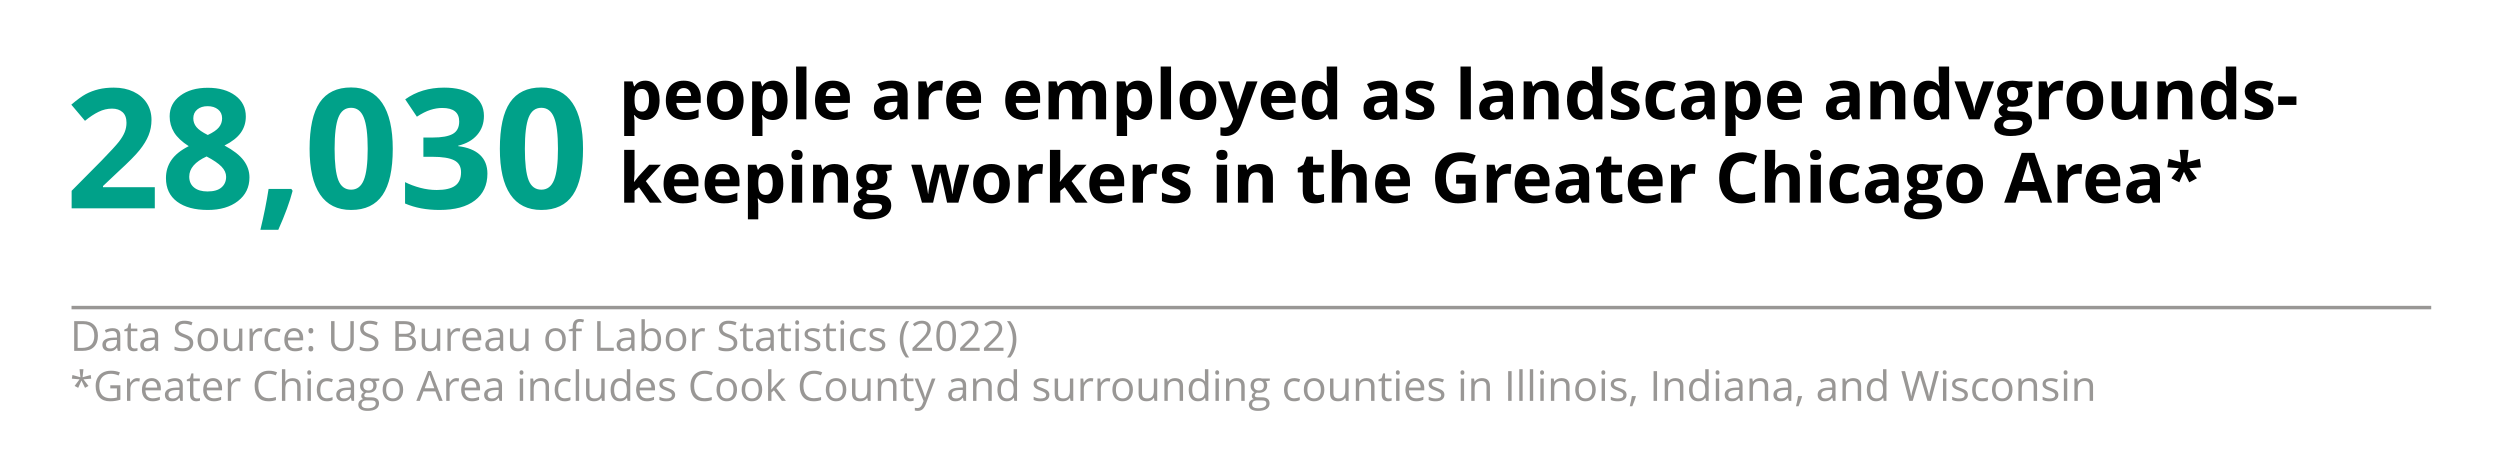
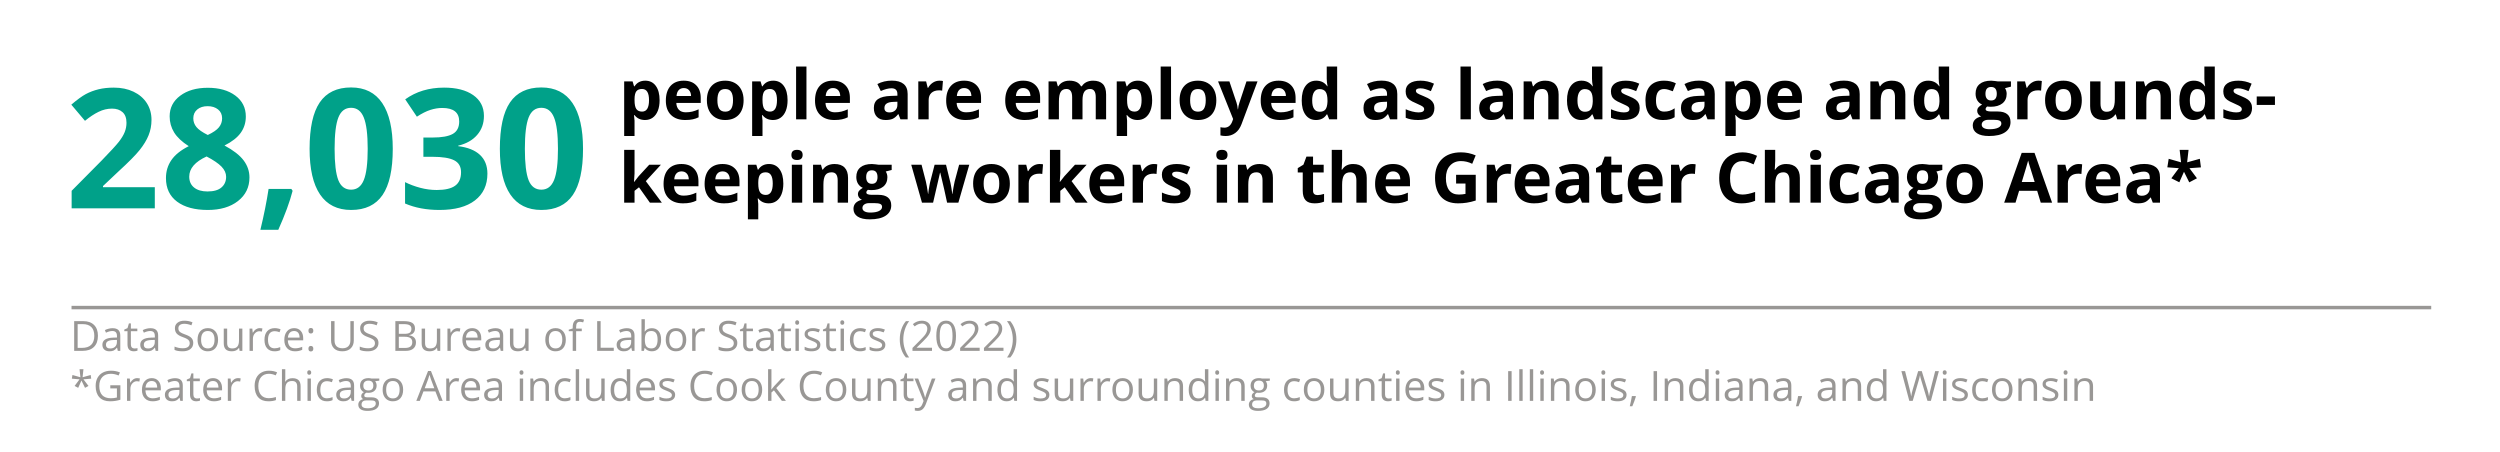
<svg xmlns="http://www.w3.org/2000/svg" id="content" viewBox="0 0 720 130">
  <defs>
    <style>
      .cls-1 {
        fill: none;
        stroke: #999795;
        stroke-miterlimit: 10;
      }

      .cls-2 {
        font-size: 20px;
      }

      .cls-2, .cls-3 {
        font-family: OpenSans-Bold, 'Open Sans';
        font-weight: 700;
      }

      .cls-4 {
        fill: #999795;
        font-family: OpenSans, 'Open Sans';
        font-size: 12px;
      }

      .cls-3 {
        fill: #00a189;
        font-size: 48px;
      }
    </style>
  </defs>
  <g>
    <text class="cls-4" transform="translate(20.19 101.05)">
      <tspan x="0" y="0">Data Source: US Bureau of Labor Statistics (2022)</tspan>
      <tspan x="0" y="14.4">*Greater Chicago Area includes Cook County and surrounding counties in Illinois, Indiana, and Wisconsin</tspan>
    </text>
    <line class="cls-1" x1="20.6" y1="88.58" x2="700.19" y2="88.58" />
  </g>
  <text class="cls-2" transform="translate(178.2 34.36)">
-     <tspan x="0" y="0">people are employed as landscape andvgrounds-</tspan>
+     <tspan x="0" y="0">people are employed as landscape and grounds-</tspan>
    <tspan x="0" y="24">keeping workers in the Greater Chicago Area*</tspan>
  </text>
  <text class="cls-3" transform="translate(18.71 60)">
    <tspan x="0" y="0">28,030</tspan>
  </text>
</svg>
